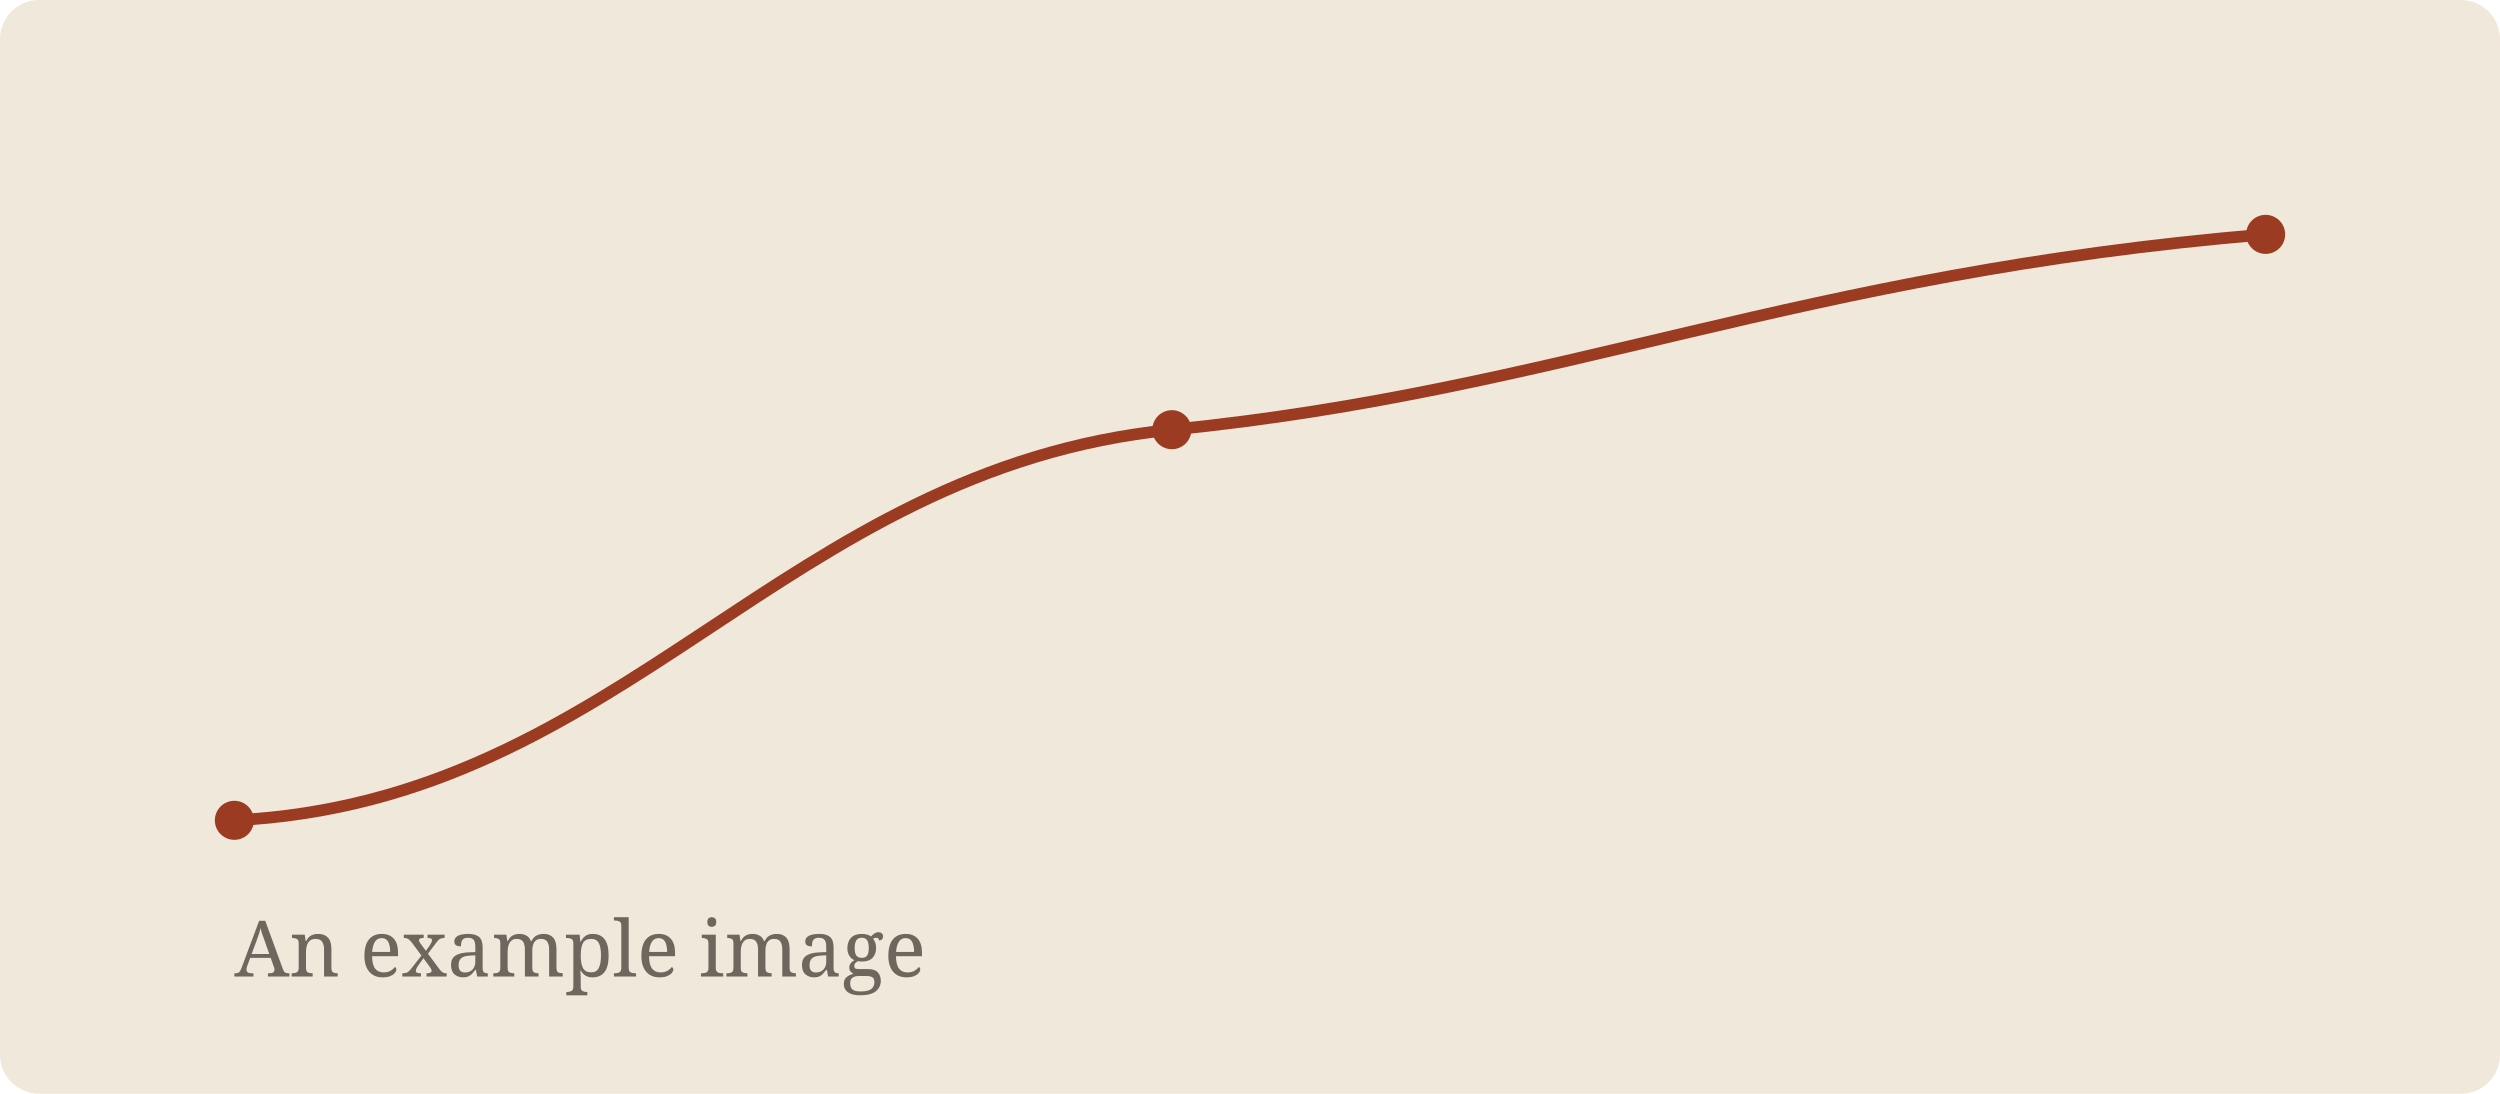
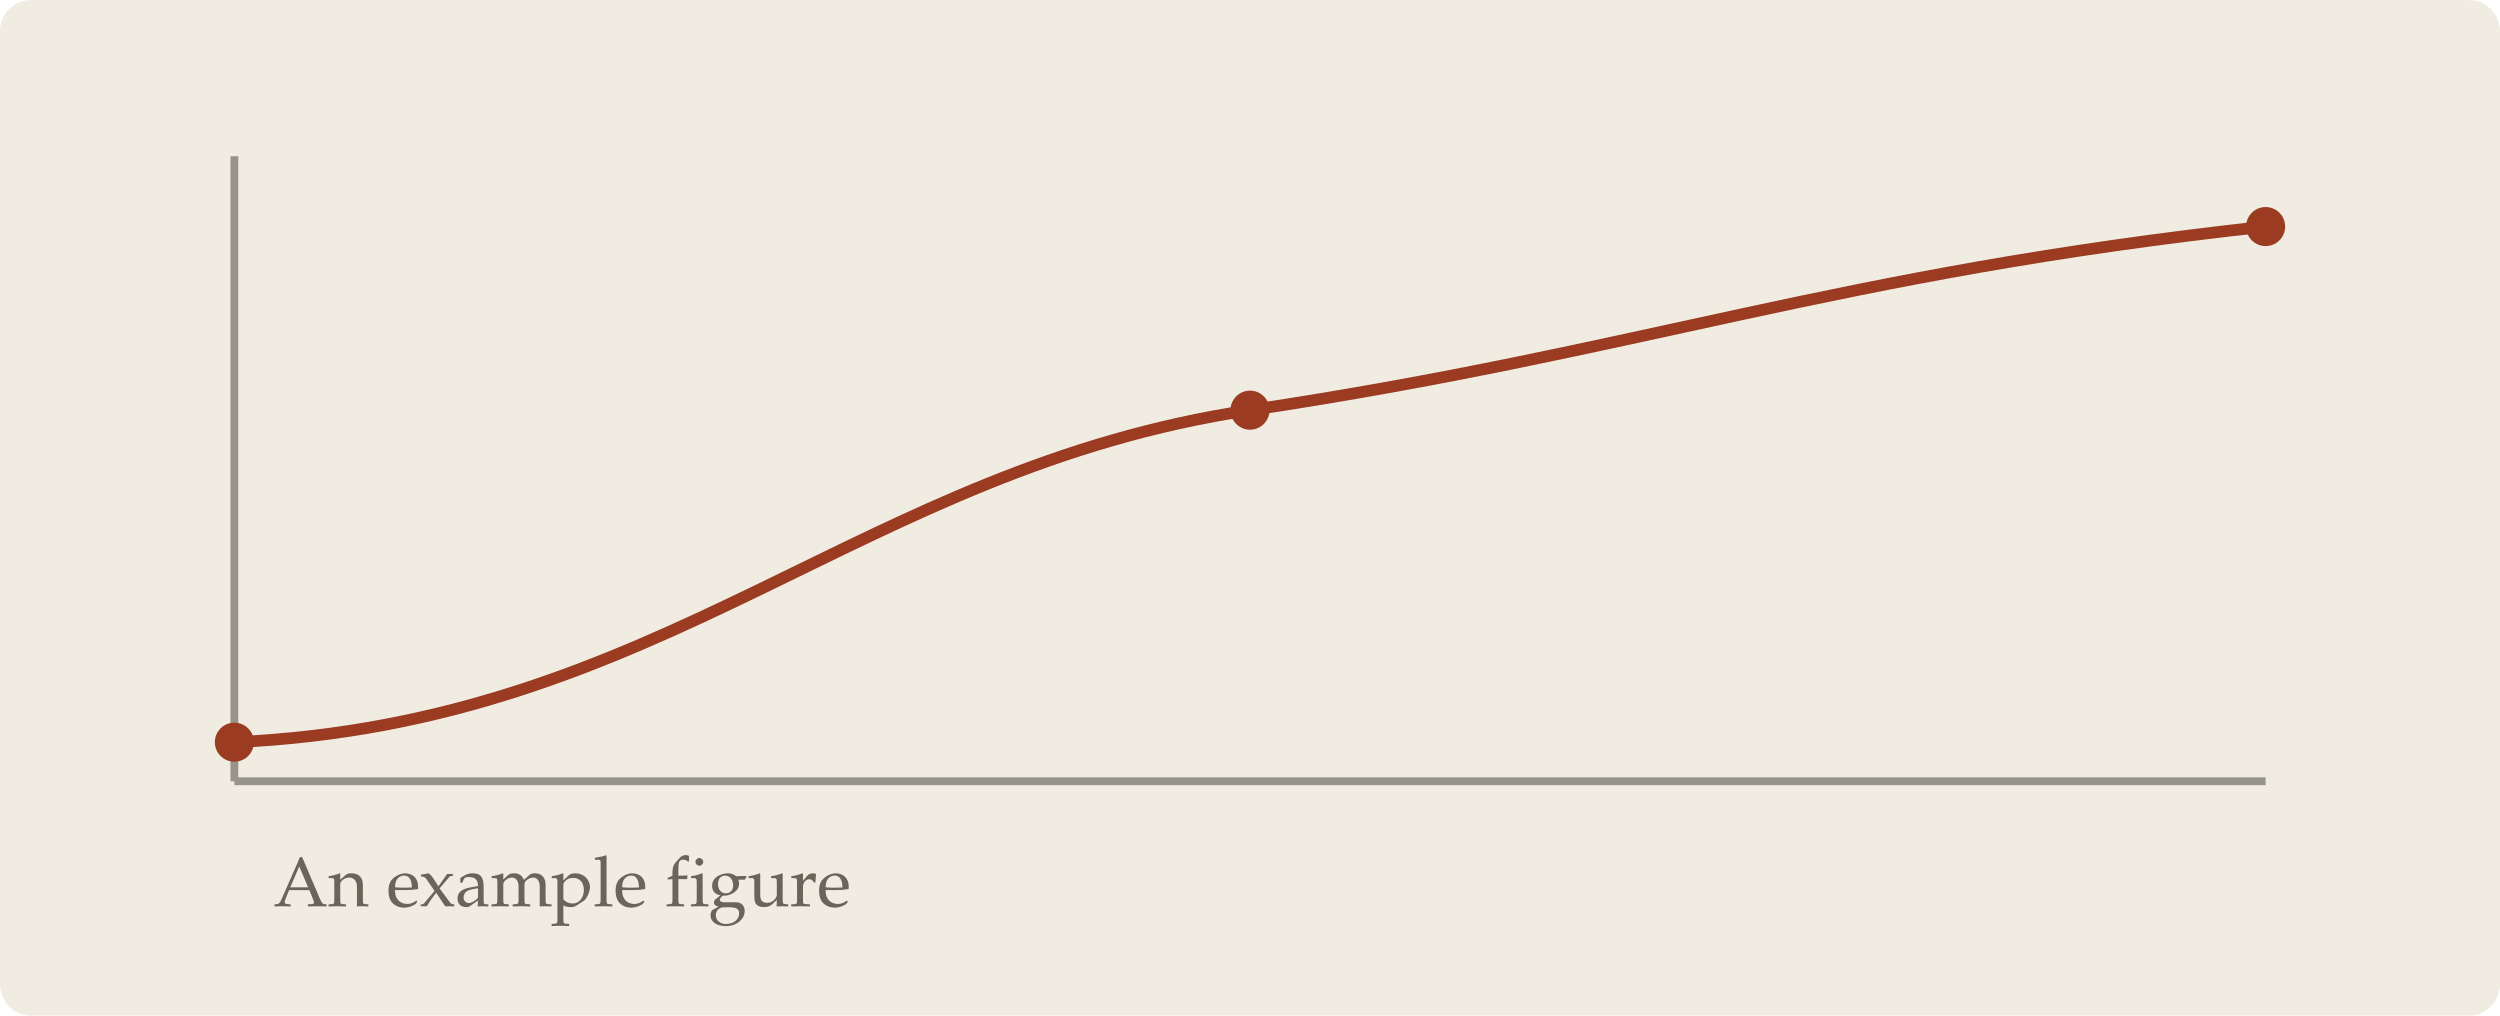
- <svg xmlns="http://www.w3.org/2000/svg" viewBox="0 0 640 280" font-family="Iowan Old Style, Georgia, serif">
-   <rect width="640" height="280" rx="10" fill="#efe8db" />
-   <g fill="none" stroke="#9b3b22" stroke-width="3" stroke-linecap="round">
-     <path d="M60 210 C 160 205, 200 120, 300 110 S 460 70, 580 60" />
-   </g>
-   <g fill="#9b3b22">
-     <circle cx="60" cy="210" r="5" />
-     <circle cx="300" cy="110" r="5" />
-     <circle cx="580" cy="60" r="5" />
-   </g>
-   <text x="60" y="250" font-size="20" fill="#6e675d">An example image</text>
+ <svg xmlns="http://www.w3.org/2000/svg" viewBox="0 0 640 260" font-family="Iowan Old Style, Palatino, Georgia, serif">
+   <style>
+     .bg { fill: #f1ece2 } .axis { stroke: #2b2824; fill: none } .t { fill: #6b645a } .line { stroke: #9b3b22; fill: none } .dot { fill: #9b3b22 }
+     @media (prefers-color-scheme: dark) { .bg { fill: #201c18 } .axis { stroke: #e2dbcf } .t { fill: #a69e91 } .line { stroke: #f0937a } .dot { fill: #f0937a } }
+   </style>
+   <rect class="bg" width="640" height="260" rx="8" />
+   <path class="axis" d="M60 200 L580 200 M60 200 L60 40" stroke-width="2" opacity=".45" />
+   <path class="line" d="M60 190 C 170 185, 220 120, 320 105 S 470 70, 580 58" stroke-width="3" stroke-linecap="round" />
+   <circle class="dot" cx="60" cy="190" r="5" />
+   <circle class="dot" cx="320" cy="105" r="5" />
+   <circle class="dot" cx="580" cy="58" r="5" />
+   <text class="t" x="70" y="232" font-size="18">An example figure</text>
</svg>
